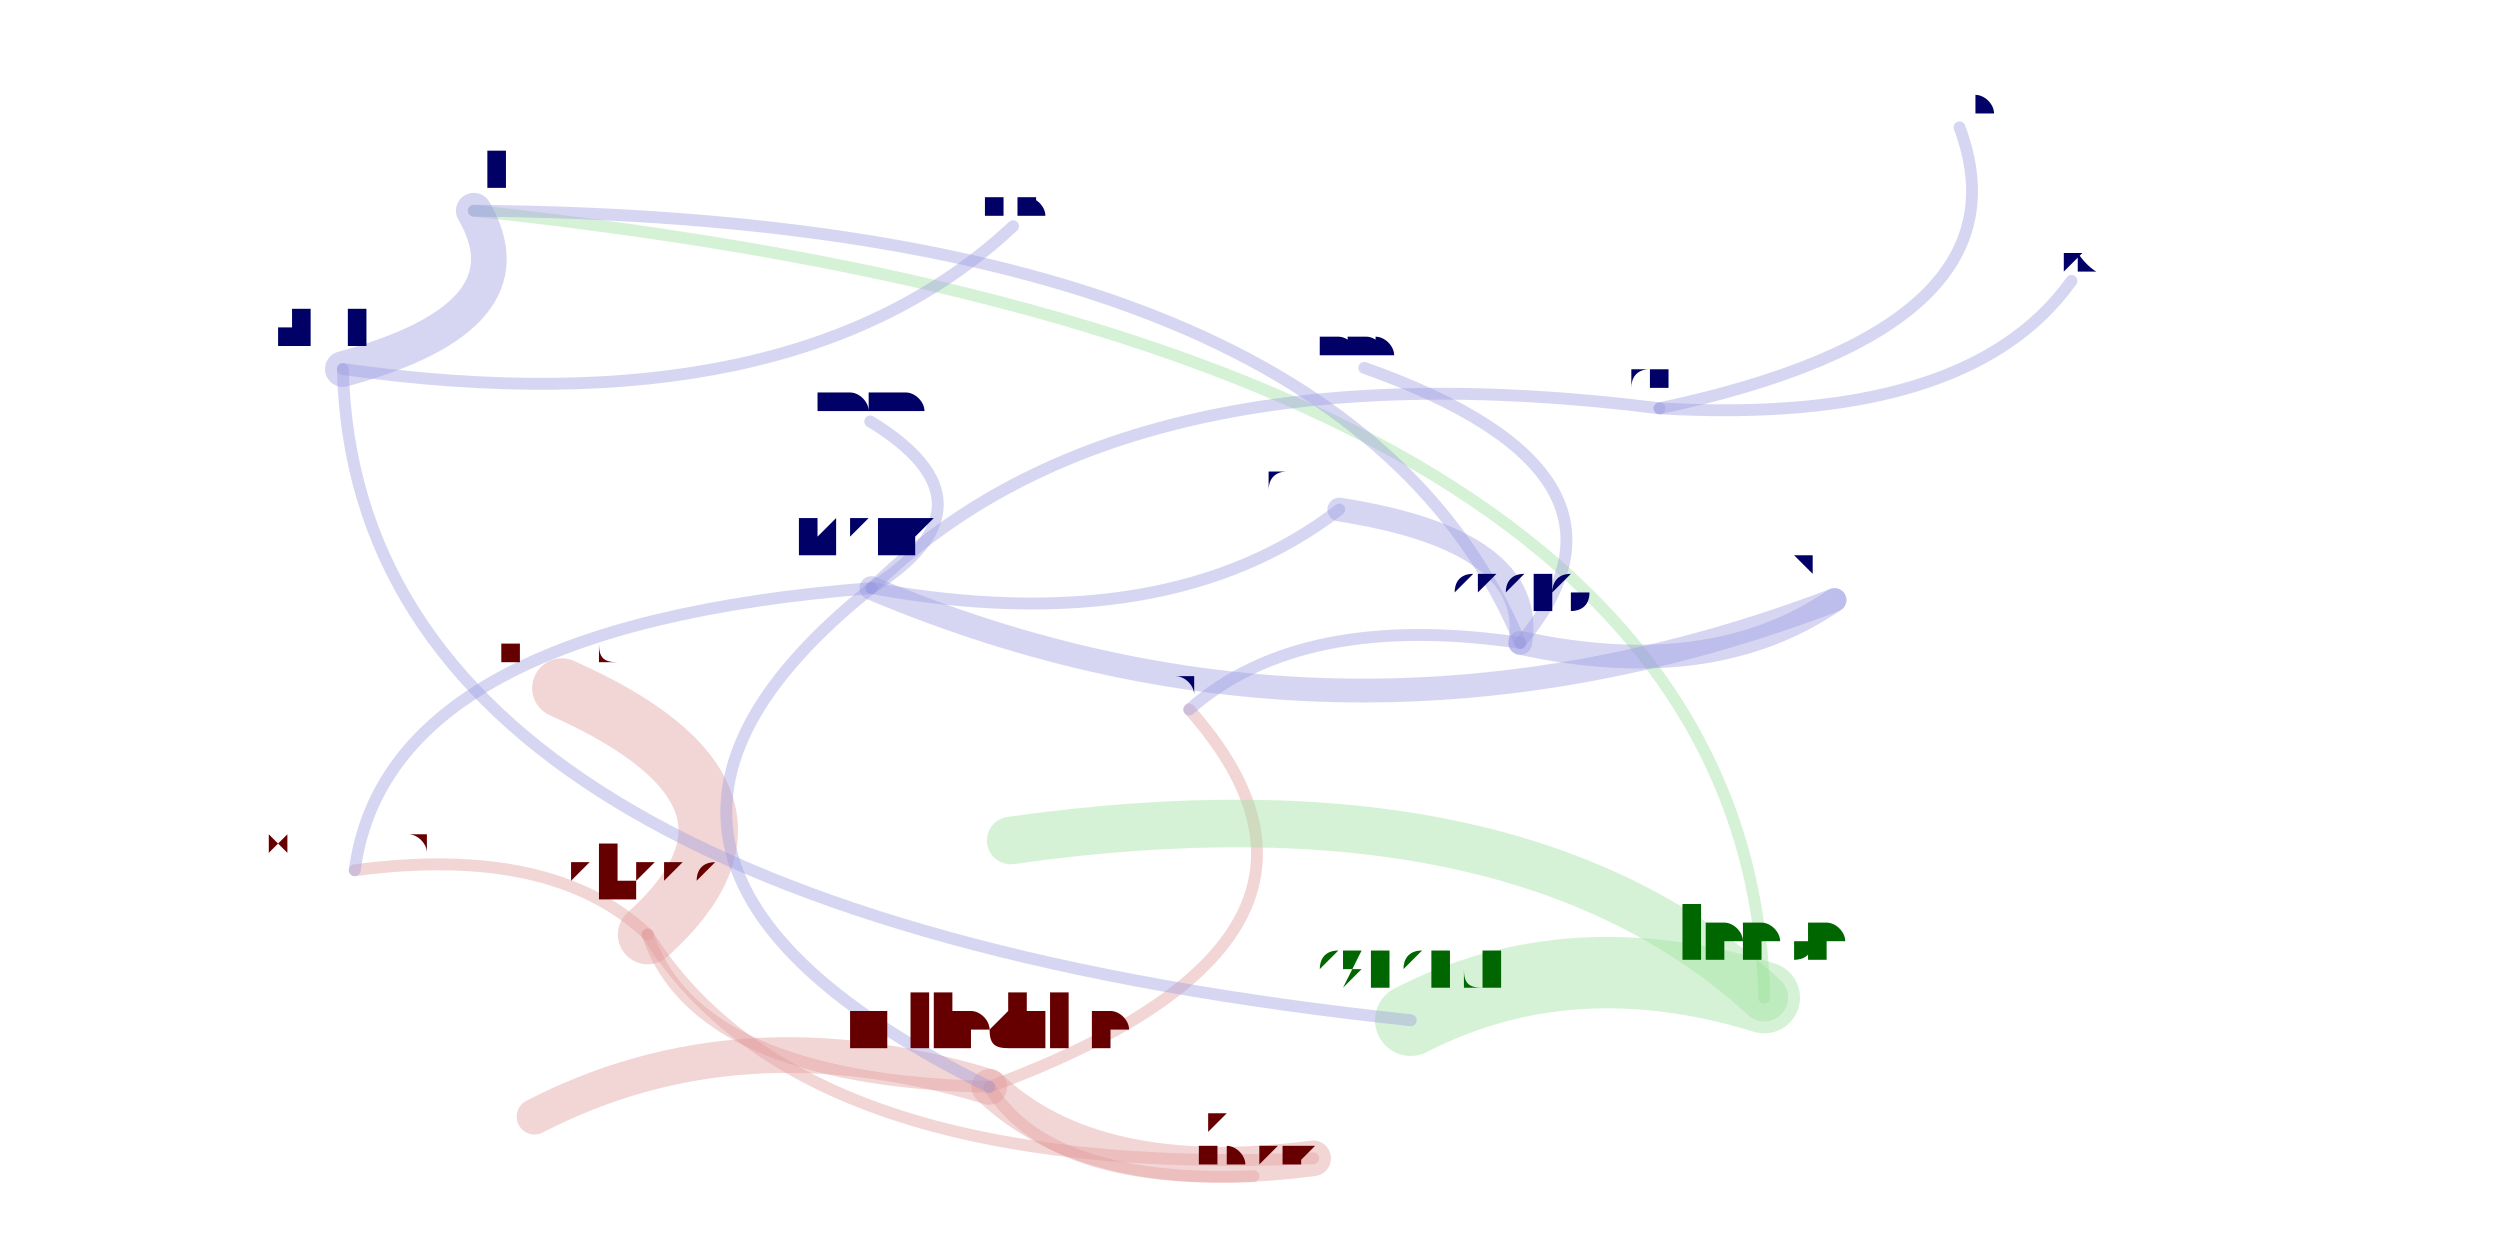
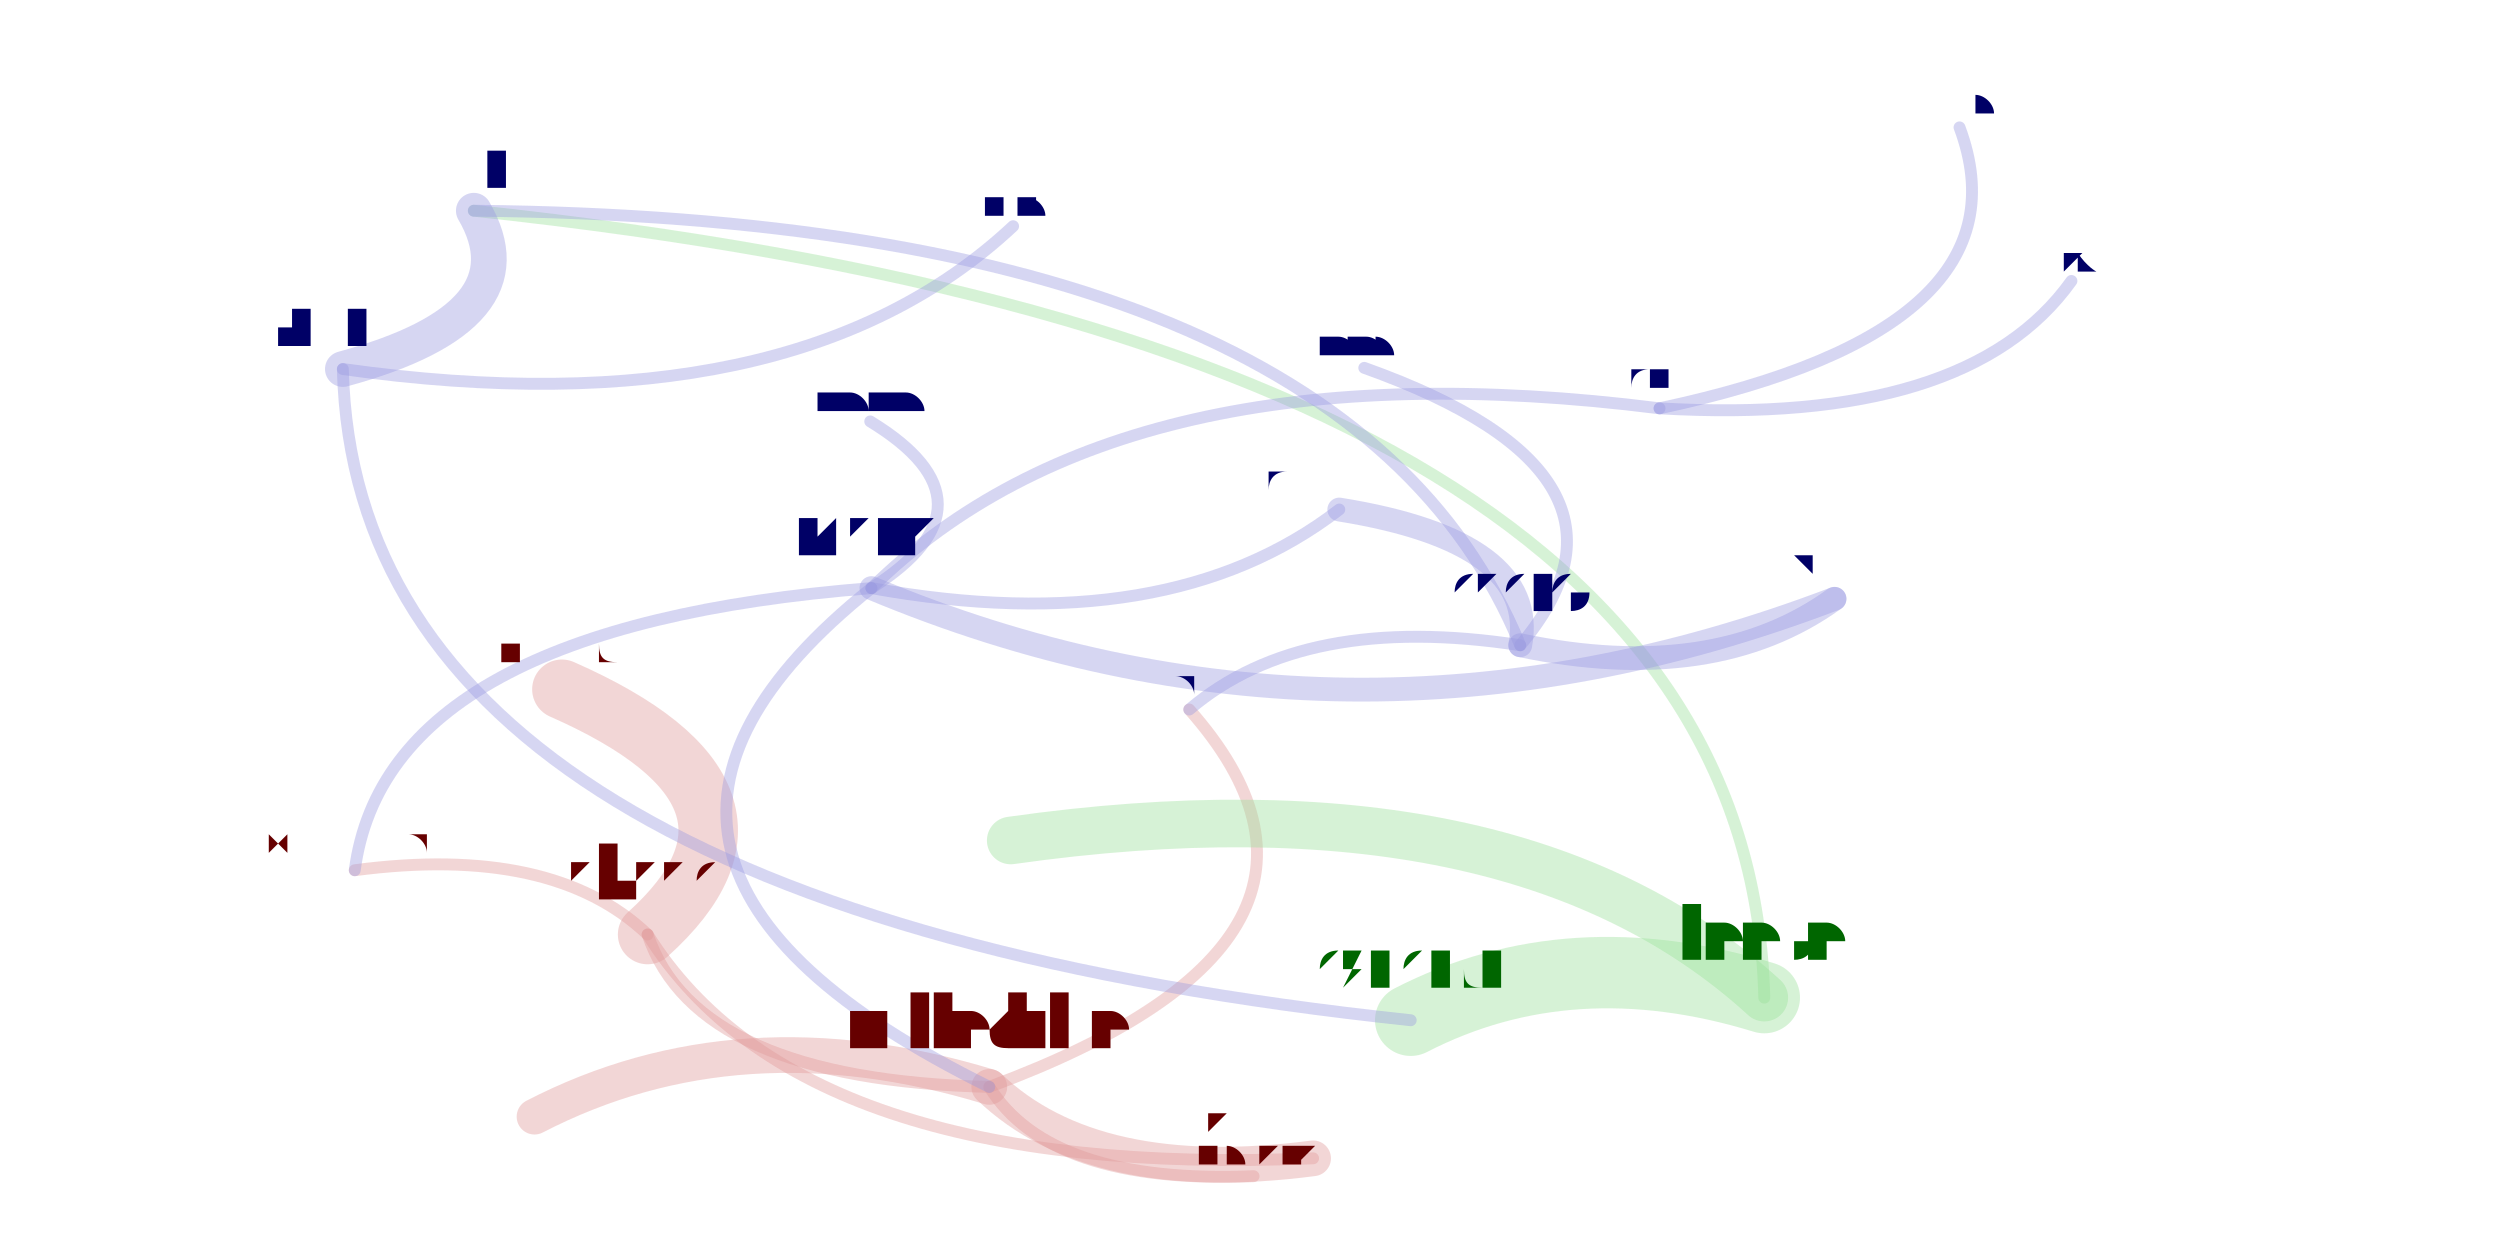
<svg xmlns="http://www.w3.org/2000/svg" width="4000" height="2000" viewBox="-0.025 -0.025 2.05 1.05">
  <style>
    path {
      fill: none;
      stroke-linecap: round;
      stroke-opacity: 0.4;
    }

    text {
      text-anchor: middle;
      alignment-baseline: hanging;
    }
  </style>
  <g opacity="0.4">
    <path d="M0.494 0.760 Q0.535 0.882 0.781 0.888" stroke="hsl(0.0,100%,35%)" stroke-width="0.01" />
-     <path d="M0.494 0.760 Q0.624 0.643 0.422 0.553" stroke="hsl(0.0,100%,35%)" stroke-width="0.05" />
+     <path d="M0.494 0.760 Q0.624 0.643 0.422 0.554" stroke="hsl(0.0,100%,35%)" stroke-width="0.05" />
    <path d="M0.494 0.760 Q0.414 0.684 0.248 0.706" stroke="hsl(0.0,100%,35%)" stroke-width="0.01" />
    <path d="M0.494 0.760 Q0.623 0.966 1.053 0.948" stroke="hsl(0.0,100%,35%)" stroke-width="0.01" />
    <path d="M0.781 0.888 Q0.832 0.970 1.003 0.963" stroke="hsl(0.0,100%,35%)" stroke-width="0.01" />
    <path d="M0.781 0.888 Q0.869 0.972 1.053 0.948" stroke="hsl(0.0,100%,35%)" stroke-width="0.03" />
    <path d="M0.781 0.888 Q1.119 0.763 0.949 0.571" stroke="hsl(0.0,100%,35%)" stroke-width="0.01" />
    <path d="M0.781 0.888 Q0.571 0.824 0.399 0.913" stroke="hsl(0.0,100%,35%)" stroke-width="0.03" />
    <path d="M1.432 0.813 Q1.222 0.621 0.799 0.681" stroke="hsl(120.0,100%,35%)" stroke-width="0.04" />
    <path d="M1.432 0.813 Q1.269 0.763 1.135 0.832" stroke="hsl(120.0,100%,35%)" stroke-width="0.06" />
    <path d="M1.432 0.813 Q1.419 0.266 0.348 0.152" stroke="hsl(120.0,100%,35%)" stroke-width="0.01" />
    <path d="M0.682 0.469 Q0.794 0.398 0.681 0.329" stroke="hsl(240.0,100%,35%)" stroke-width="0.01" />
-     <path d="M0.682 0.469 Q1.078 0.636 1.491 0.479" stroke="hsl(240.0,100%,35%)" stroke-width="0.02" />
+     <path d="M0.682 0.469 Q1.079 0.635 1.491 0.478" stroke="hsl(240.0,100%,35%)" stroke-width="0.02" />
    <path d="M0.682 0.469 Q0.396 0.698 0.781 0.888" stroke="hsl(240.0,100%,35%)" stroke-width="0.01" />
    <path d="M0.682 0.469 Q0.275 0.501 0.248 0.706" stroke="hsl(240.0,100%,35%)" stroke-width="0.01" />
    <path d="M0.682 0.469 Q0.931 0.514 1.075 0.403" stroke="hsl(240.0,100%,35%)" stroke-width="0.01" />
    <path d="M0.238 0.285 Q0.400 0.241 0.348 0.152" stroke="hsl(240.0,100%,35%)" stroke-width="0.03" />
    <path d="M0.238 0.285 Q0.249 0.738 1.135 0.832" stroke="hsl(240.0,100%,35%)" stroke-width="0.01" />
    <path d="M0.238 0.285 Q0.616 0.338 0.801 0.165" stroke="hsl(240.0,100%,35%)" stroke-width="0.01" />
    <path d="M1.344 0.318 Q0.893 0.261 0.682 0.469" stroke="hsl(240.0,100%,35%)" stroke-width="0.01" />
    <path d="M1.344 0.318 Q1.659 0.251 1.596 0.082" stroke="hsl(240.0,100%,35%)" stroke-width="0.01" />
    <path d="M1.344 0.318 Q1.603 0.333 1.690 0.211" stroke="hsl(240.0,100%,35%)" stroke-width="0.01" />
-     <path d="M1.227 0.515 Q1.241 0.429 1.075 0.403" stroke="hsl(240.0,100%,35%)" stroke-width="0.02" />
-     <path d="M1.227 0.515 Q1.388 0.550 1.491 0.479" stroke="hsl(240.0,100%,35%)" stroke-width="0.02" />
-     <path d="M1.227 0.515 Q1.043 0.488 0.949 0.571" stroke="hsl(240.0,100%,35%)" stroke-width="0.01" />
-     <path d="M1.227 0.515 Q1.078 0.158 0.348 0.152" stroke="hsl(240.0,100%,35%)" stroke-width="0.01" />
-     <path d="M1.227 0.515 Q1.347 0.373 1.096 0.284" stroke="hsl(240.0,100%,35%)" stroke-width="0.01" />
+     <path d="M1.227 0.517 Q1.243 0.430 1.075 0.403" stroke="hsl(240.0,100%,35%)" stroke-width="0.02" />
+     <path d="M1.227 0.517 Q1.390 0.551 1.491 0.478" stroke="hsl(240.0,100%,35%)" stroke-width="0.02" />
+     <path d="M1.227 0.517 Q1.045 0.489 0.949 0.571" stroke="hsl(240.0,100%,35%)" stroke-width="0.01" />
+     <path d="M1.227 0.517 Q1.080 0.159 0.348 0.152" stroke="hsl(240.0,100%,35%)" stroke-width="0.01" />
+     <path d="M1.227 0.517 Q1.348 0.374 1.096 0.284" stroke="hsl(240.0,100%,35%)" stroke-width="0.01" />
  </g>
  <text x="0.494" y="0.732" font-size="0.058" fill="hsl(0.0,100%,20%)">ahaas</text>
  <text x="0.781" y="0.856" font-size="0.065" fill="hsl(0.0,100%,20%)">mliedtke</text>
-   <text x="0.422" y="0.530" font-size="0.046" fill="hsl(0.0,100%,20%)">thibaudm</text>
+   <text x="0.422" y="0.531" font-size="0.046" fill="hsl(0.0,100%,20%)">thibaudm</text>
  <text x="0.248" y="0.692" font-size="0.029" fill="hsl(0.0,100%,20%)">victorgomes</text>
  <text x="1.053" y="0.927" font-size="0.041" fill="hsl(0.0,100%,20%)">jkummerow</text>
  <text x="1.432" y="0.780" font-size="0.068" fill="hsl(120.0,100%,20%)">leese</text>
  <text x="0.799" y="0.661" font-size="0.041" fill="hsl(120.0,100%,20%)">bmeurer</text>
  <text x="1.135" y="0.805" font-size="0.054" fill="hsl(120.0,100%,20%)">szuend</text>
  <text x="0.348" y="0.129" font-size="0.046" fill="hsl(240.0,100%,20%)">omerkatz</text>
  <text x="0.682" y="0.442" font-size="0.054" fill="hsl(240.0,100%,20%)">marja</text>
  <text x="0.681" y="0.318" font-size="0.02" fill="hsl(240.0,100%,20%)">dmercadier</text>
  <text x="1.491" y="0.458" font-size="0.041" fill="hsl(240.0,100%,20%)">ishell</text>
  <text x="1.075" y="0.385" font-size="0.035" fill="hsl(240.0,100%,20%)">dinfuehr</text>
  <text x="1.003" y="0.953" font-size="0.02" fill="hsl(0.0,100%,20%)">manoskouk</text>
  <text x="0.949" y="0.557" font-size="0.029" fill="hsl(240.0,100%,20%)">machenbach</text>
  <text x="0.399" y="0.895" font-size="0.035" fill="hsl(0.0,100%,20%)">evih</text>
  <text x="0.238" y="0.262" font-size="0.046" fill="hsl(240.0,100%,20%)">nikolaos</text>
  <text x="0.801" y="0.154" font-size="0.02" fill="hsl(240.0,100%,20%)">cbruni</text>
  <text x="1.344" y="0.300" font-size="0.035" fill="hsl(240.0,100%,20%)">pkasting</text>
  <text x="1.596" y="0.072" font-size="0.02" fill="hsl(240.0,100%,20%)">pfaffe</text>
  <text x="1.690" y="0.200" font-size="0.02" fill="hsl(240.0,100%,20%)">syg</text>
-   <text x="1.227" y="0.488" font-size="0.054" fill="hsl(240.0,100%,20%)">saelo</text>
+   <text x="1.227" y="0.490" font-size="0.054" fill="hsl(240.0,100%,20%)">saelo</text>
  <text x="1.096" y="0.273" font-size="0.02" fill="hsl(240.0,100%,20%)">clemensb</text>
</svg>
